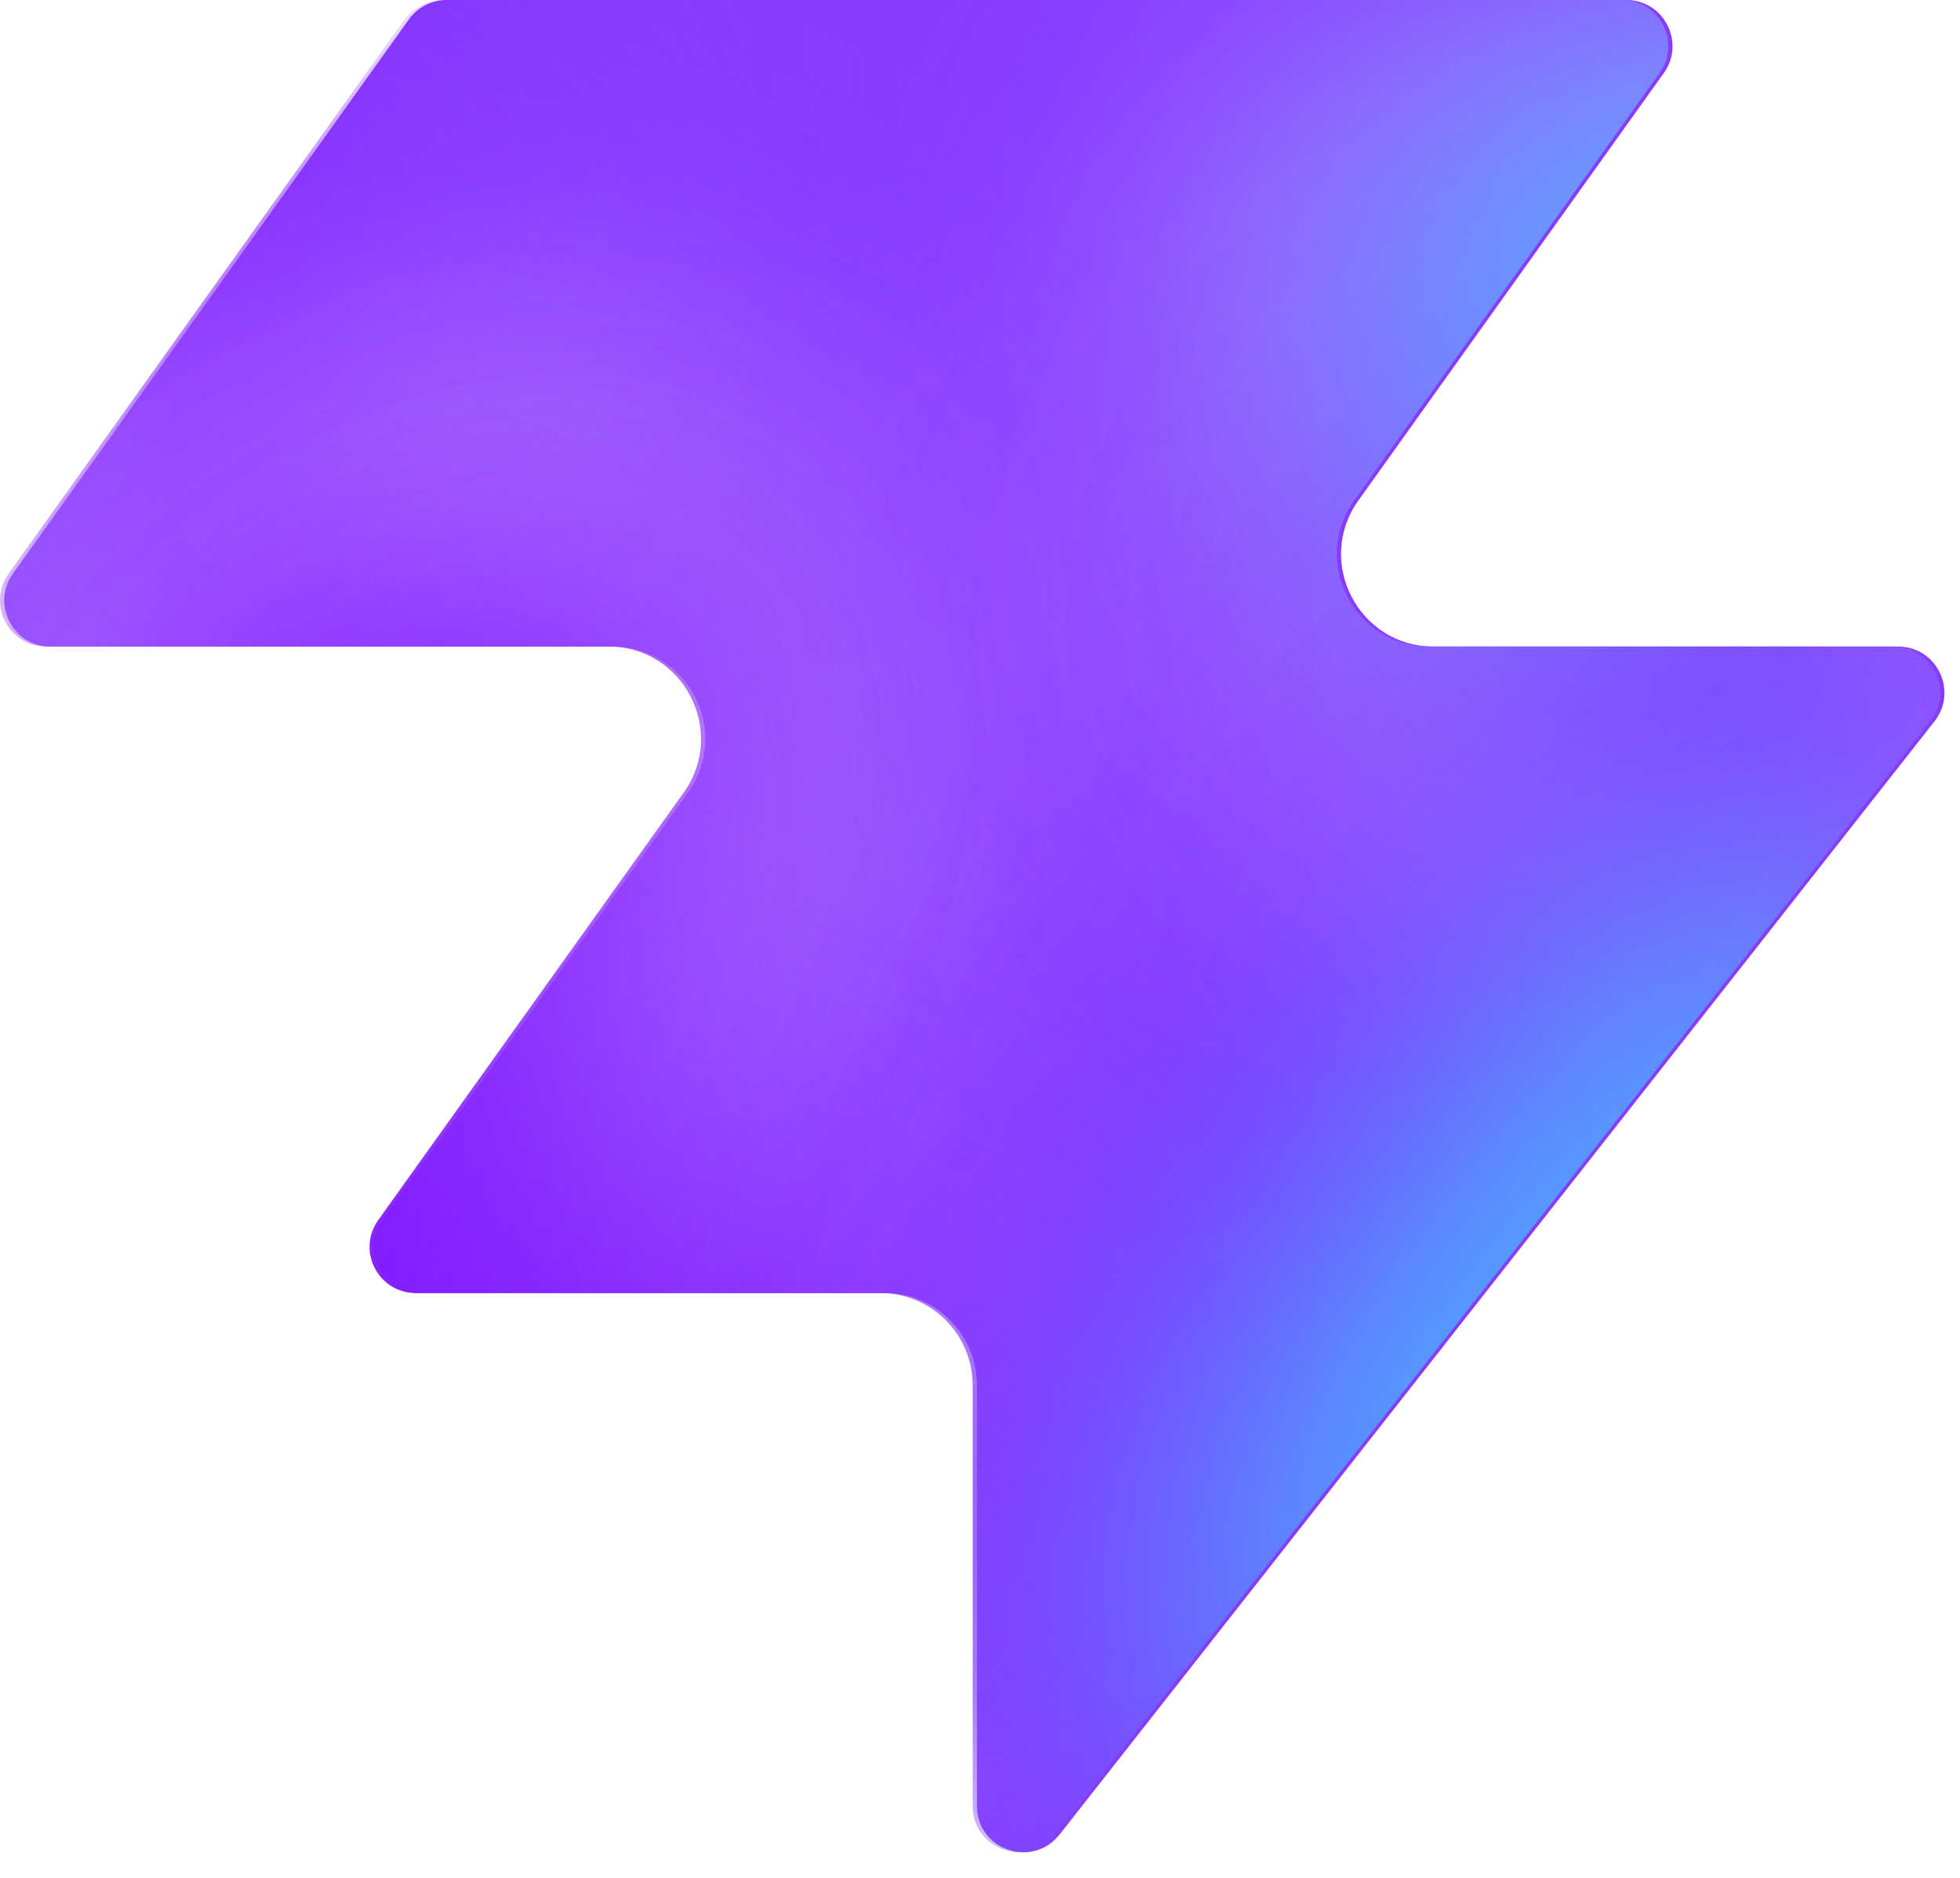
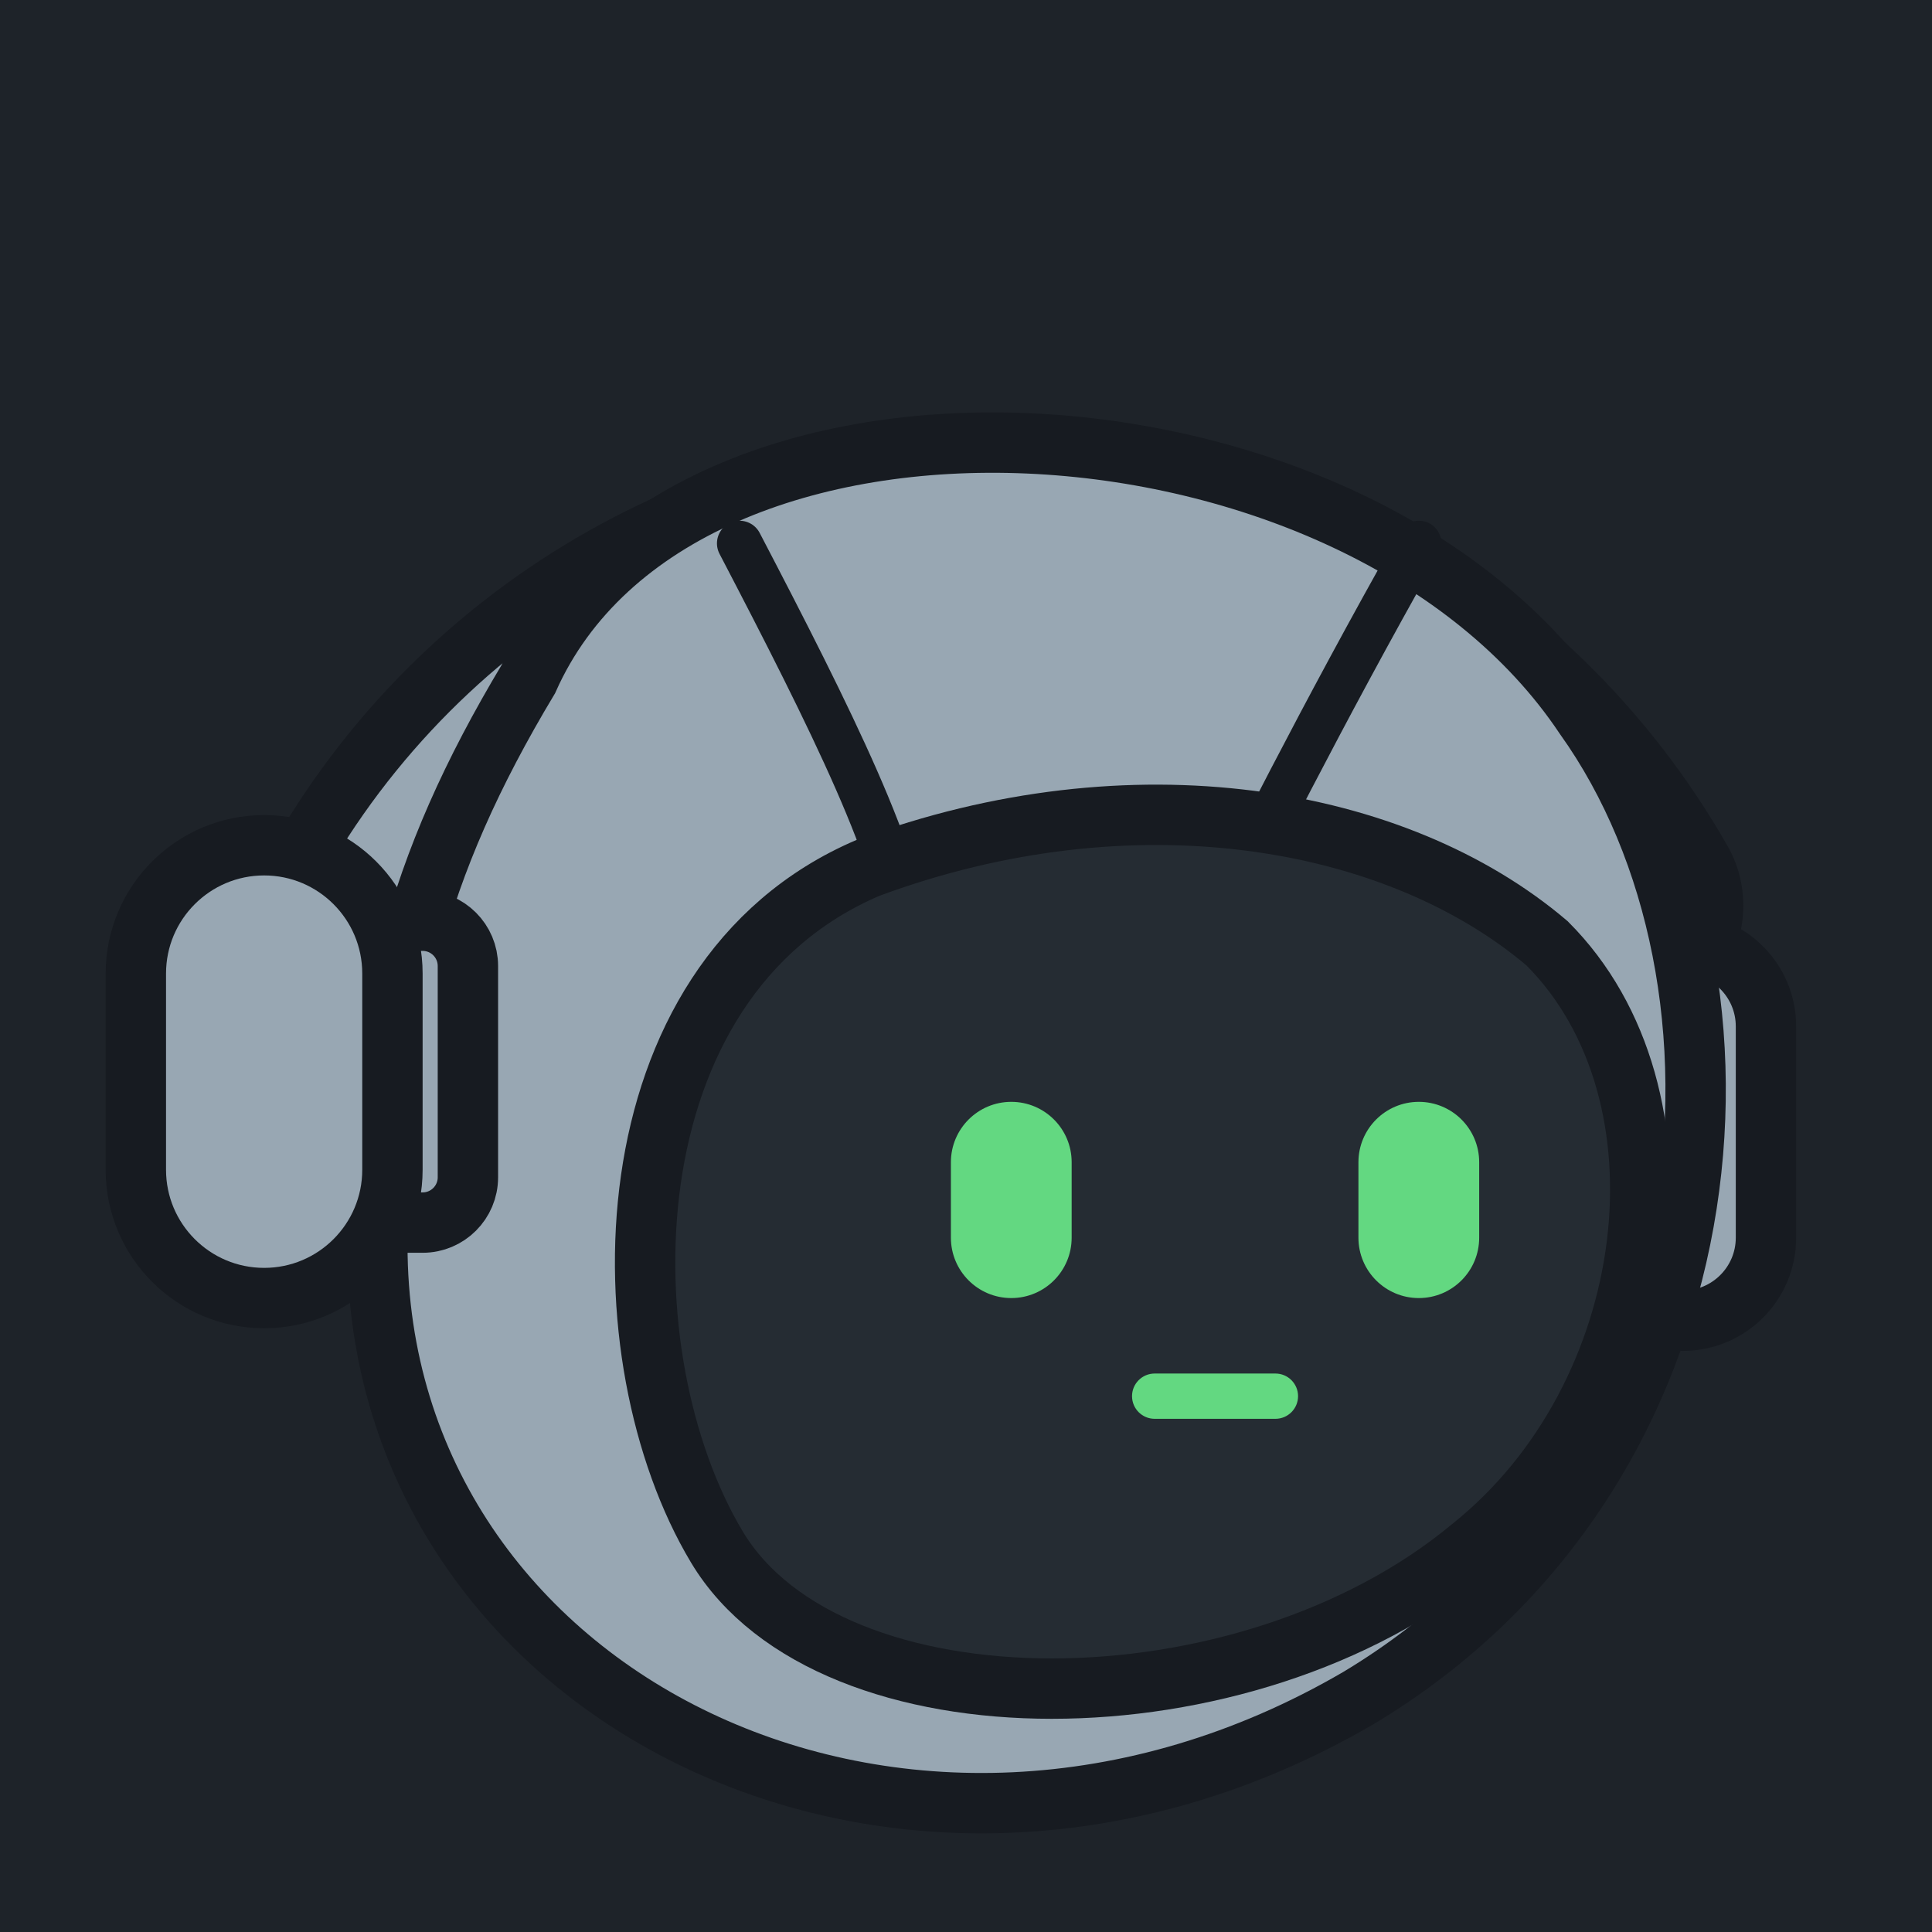
- <svg xmlns="http://www.w3.org/2000/svg" width="48" height="46" fill="none" viewBox="0 0 48 46">
-   <path fill="#863bff" d="M25.946 44.938c-.664.845-2.021.375-2.021-.698V33.937a2.26 2.26 0 0 0-2.262-2.262H10.287c-.92 0-1.456-1.04-.92-1.788l7.48-10.471c1.07-1.497 0-3.578-1.842-3.578H1.237c-.92 0-1.456-1.04-.92-1.788L10.013.474c.214-.297.556-.474.92-.474h28.894c.92 0 1.456 1.04.92 1.788l-7.48 10.471c-1.07 1.498 0 3.579 1.842 3.579h11.377c.943 0 1.473 1.088.89 1.83L25.947 44.94z" style="fill:#863bff;fill:color(display-p3 .525 .23 1);fill-opacity:1" />
-   <mask id="a" width="48" height="46" x="0" y="0" maskUnits="userSpaceOnUse" style="mask-type:alpha">
-     <path fill="#000" d="M25.842 44.938c-.664.844-2.021.375-2.021-.698V33.937a2.26 2.26 0 0 0-2.262-2.262H10.183c-.92 0-1.456-1.04-.92-1.788l7.48-10.471c1.07-1.498 0-3.579-1.842-3.579H1.133c-.92 0-1.456-1.04-.92-1.787L9.91.473c.214-.297.556-.474.92-.474h28.894c.92 0 1.456 1.04.92 1.788l-7.48 10.471c-1.07 1.498 0 3.578 1.842 3.578h11.377c.943 0 1.473 1.088.89 1.832L25.843 44.94z" style="fill:#000;fill-opacity:1" />
-   </mask>
-   <g mask="url(#a)">
-     <g filter="url(#b)">
-       <ellipse cx="5.508" cy="14.704" fill="#ede6ff" rx="5.508" ry="14.704" style="fill:#ede6ff;fill:color(display-p3 .927 .903 1);fill-opacity:1" transform="matrix(.00324 1 1 -.00324 -4.47 31.516)" />
-     </g>
-     <g filter="url(#c)">
-       <ellipse cx="10.399" cy="29.851" fill="#ede6ff" rx="10.399" ry="29.851" style="fill:#ede6ff;fill:color(display-p3 .927 .903 1);fill-opacity:1" transform="matrix(.00324 1 1 -.00324 -39.328 7.883)" />
-     </g>
-     <g filter="url(#d)">
-       <ellipse cx="5.508" cy="30.487" fill="#7e14ff" rx="5.508" ry="30.487" style="fill:#7e14ff;fill:color(display-p3 .492 .077 1);fill-opacity:1" transform="rotate(89.814 -25.913 -14.639)scale(1 -1)" />
-     </g>
-     <g filter="url(#e)">
-       <ellipse cx="5.508" cy="30.599" fill="#7e14ff" rx="5.508" ry="30.599" style="fill:#7e14ff;fill:color(display-p3 .492 .077 1);fill-opacity:1" transform="rotate(89.814 -32.644 -3.334)scale(1 -1)" />
-     </g>
-     <g filter="url(#f)">
-       <ellipse cx="5.508" cy="30.599" fill="#7e14ff" rx="5.508" ry="30.599" style="fill:#7e14ff;fill:color(display-p3 .492 .077 1);fill-opacity:1" transform="matrix(.00324 1 1 -.00324 -34.34 30.47)" />
-     </g>
-     <g filter="url(#g)">
-       <ellipse cx="14.072" cy="22.078" fill="#ede6ff" rx="14.072" ry="22.078" style="fill:#ede6ff;fill:color(display-p3 .927 .903 1);fill-opacity:1" transform="rotate(93.35 24.506 48.493)scale(-1 1)" />
-     </g>
-     <g filter="url(#h)">
-       <ellipse cx="3.47" cy="21.501" fill="#7e14ff" rx="3.47" ry="21.501" style="fill:#7e14ff;fill:color(display-p3 .492 .077 1);fill-opacity:1" transform="rotate(89.009 28.708 47.59)scale(-1 1)" />
-     </g>
-     <g filter="url(#i)">
-       <ellipse cx="3.47" cy="21.501" fill="#7e14ff" rx="3.47" ry="21.501" style="fill:#7e14ff;fill:color(display-p3 .492 .077 1);fill-opacity:1" transform="rotate(89.009 28.708 47.59)scale(-1 1)" />
-     </g>
-     <g filter="url(#j)">
-       <ellipse cx=".387" cy="8.972" fill="#7e14ff" rx="4.407" ry="29.108" style="fill:#7e14ff;fill:color(display-p3 .492 .077 1);fill-opacity:1" transform="rotate(39.51 .387 8.972)" />
-     </g>
-     <g filter="url(#k)">
-       <ellipse cx="47.523" cy="-6.092" fill="#7e14ff" rx="4.407" ry="29.108" style="fill:#7e14ff;fill:color(display-p3 .492 .077 1);fill-opacity:1" transform="rotate(37.892 47.523 -6.092)" />
-     </g>
-     <g filter="url(#l)">
-       <ellipse cx="41.412" cy="6.333" fill="#47bfff" rx="5.971" ry="9.665" style="fill:#47bfff;fill:color(display-p3 .28 .748 1);fill-opacity:1" transform="rotate(37.892 41.412 6.333)" />
-     </g>
-     <g filter="url(#m)">
-       <ellipse cx="-1.879" cy="38.332" fill="#7e14ff" rx="4.407" ry="29.108" style="fill:#7e14ff;fill:color(display-p3 .492 .077 1);fill-opacity:1" transform="rotate(37.892 -1.88 38.332)" />
-     </g>
-     <g filter="url(#n)">
-       <ellipse cx="-1.879" cy="38.332" fill="#7e14ff" rx="4.407" ry="29.108" style="fill:#7e14ff;fill:color(display-p3 .492 .077 1);fill-opacity:1" transform="rotate(37.892 -1.88 38.332)" />
-     </g>
-     <g filter="url(#o)">
-       <ellipse cx="35.651" cy="29.907" fill="#7e14ff" rx="4.407" ry="29.108" style="fill:#7e14ff;fill:color(display-p3 .492 .077 1);fill-opacity:1" transform="rotate(37.892 35.651 29.907)" />
-     </g>
-     <g filter="url(#p)">
-       <ellipse cx="38.418" cy="32.4" fill="#47bfff" rx="5.971" ry="15.297" style="fill:#47bfff;fill:color(display-p3 .28 .748 1);fill-opacity:1" transform="rotate(37.892 38.418 32.4)" />
-     </g>
-   </g>
-   <defs>
-     <filter id="b" width="60.045" height="41.654" x="-19.77" y="16.149" color-interpolation-filters="sRGB" filterUnits="userSpaceOnUse">
-       <feFlood flood-opacity="0" result="BackgroundImageFix" />
-       <feBlend in="SourceGraphic" in2="BackgroundImageFix" result="shape" />
-       <feGaussianBlur result="effect1_foregroundBlur_2002_17158" stdDeviation="7.659" />
-     </filter>
-     <filter id="c" width="90.34" height="51.437" x="-54.613" y="-7.533" color-interpolation-filters="sRGB" filterUnits="userSpaceOnUse">
-       <feFlood flood-opacity="0" result="BackgroundImageFix" />
-       <feBlend in="SourceGraphic" in2="BackgroundImageFix" result="shape" />
-       <feGaussianBlur result="effect1_foregroundBlur_2002_17158" stdDeviation="7.659" />
-     </filter>
-     <filter id="d" width="79.355" height="29.4" x="-49.64" y="2.03" color-interpolation-filters="sRGB" filterUnits="userSpaceOnUse">
-       <feFlood flood-opacity="0" result="BackgroundImageFix" />
-       <feBlend in="SourceGraphic" in2="BackgroundImageFix" result="shape" />
-       <feGaussianBlur result="effect1_foregroundBlur_2002_17158" stdDeviation="4.596" />
-     </filter>
-     <filter id="e" width="79.579" height="29.4" x="-45.045" y="20.029" color-interpolation-filters="sRGB" filterUnits="userSpaceOnUse">
-       <feFlood flood-opacity="0" result="BackgroundImageFix" />
-       <feBlend in="SourceGraphic" in2="BackgroundImageFix" result="shape" />
-       <feGaussianBlur result="effect1_foregroundBlur_2002_17158" stdDeviation="4.596" />
-     </filter>
-     <filter id="f" width="79.579" height="29.4" x="-43.513" y="21.178" color-interpolation-filters="sRGB" filterUnits="userSpaceOnUse">
-       <feFlood flood-opacity="0" result="BackgroundImageFix" />
-       <feBlend in="SourceGraphic" in2="BackgroundImageFix" result="shape" />
-       <feGaussianBlur result="effect1_foregroundBlur_2002_17158" stdDeviation="4.596" />
-     </filter>
-     <filter id="g" width="74.749" height="58.852" x="15.756" y="-17.901" color-interpolation-filters="sRGB" filterUnits="userSpaceOnUse">
-       <feFlood flood-opacity="0" result="BackgroundImageFix" />
-       <feBlend in="SourceGraphic" in2="BackgroundImageFix" result="shape" />
-       <feGaussianBlur result="effect1_foregroundBlur_2002_17158" stdDeviation="7.659" />
-     </filter>
-     <filter id="h" width="61.377" height="25.362" x="23.548" y="2.284" color-interpolation-filters="sRGB" filterUnits="userSpaceOnUse">
-       <feFlood flood-opacity="0" result="BackgroundImageFix" />
-       <feBlend in="SourceGraphic" in2="BackgroundImageFix" result="shape" />
-       <feGaussianBlur result="effect1_foregroundBlur_2002_17158" stdDeviation="4.596" />
-     </filter>
-     <filter id="i" width="61.377" height="25.362" x="23.548" y="2.284" color-interpolation-filters="sRGB" filterUnits="userSpaceOnUse">
-       <feFlood flood-opacity="0" result="BackgroundImageFix" />
-       <feBlend in="SourceGraphic" in2="BackgroundImageFix" result="shape" />
-       <feGaussianBlur result="effect1_foregroundBlur_2002_17158" stdDeviation="4.596" />
-     </filter>
-     <filter id="j" width="56.045" height="63.649" x="-27.636" y="-22.853" color-interpolation-filters="sRGB" filterUnits="userSpaceOnUse">
-       <feFlood flood-opacity="0" result="BackgroundImageFix" />
-       <feBlend in="SourceGraphic" in2="BackgroundImageFix" result="shape" />
-       <feGaussianBlur result="effect1_foregroundBlur_2002_17158" stdDeviation="4.596" />
-     </filter>
-     <filter id="k" width="54.814" height="64.646" x="20.116" y="-38.415" color-interpolation-filters="sRGB" filterUnits="userSpaceOnUse">
-       <feFlood flood-opacity="0" result="BackgroundImageFix" />
-       <feBlend in="SourceGraphic" in2="BackgroundImageFix" result="shape" />
-       <feGaussianBlur result="effect1_foregroundBlur_2002_17158" stdDeviation="4.596" />
-     </filter>
-     <filter id="l" width="33.541" height="35.313" x="24.641" y="-11.323" color-interpolation-filters="sRGB" filterUnits="userSpaceOnUse">
-       <feFlood flood-opacity="0" result="BackgroundImageFix" />
-       <feBlend in="SourceGraphic" in2="BackgroundImageFix" result="shape" />
-       <feGaussianBlur result="effect1_foregroundBlur_2002_17158" stdDeviation="4.596" />
-     </filter>
-     <filter id="m" width="54.814" height="64.646" x="-29.286" y="6.009" color-interpolation-filters="sRGB" filterUnits="userSpaceOnUse">
-       <feFlood flood-opacity="0" result="BackgroundImageFix" />
-       <feBlend in="SourceGraphic" in2="BackgroundImageFix" result="shape" />
-       <feGaussianBlur result="effect1_foregroundBlur_2002_17158" stdDeviation="4.596" />
-     </filter>
-     <filter id="n" width="54.814" height="64.646" x="-29.286" y="6.009" color-interpolation-filters="sRGB" filterUnits="userSpaceOnUse">
-       <feFlood flood-opacity="0" result="BackgroundImageFix" />
-       <feBlend in="SourceGraphic" in2="BackgroundImageFix" result="shape" />
-       <feGaussianBlur result="effect1_foregroundBlur_2002_17158" stdDeviation="4.596" />
-     </filter>
-     <filter id="o" width="54.814" height="64.646" x="8.244" y="-2.416" color-interpolation-filters="sRGB" filterUnits="userSpaceOnUse">
-       <feFlood flood-opacity="0" result="BackgroundImageFix" />
-       <feBlend in="SourceGraphic" in2="BackgroundImageFix" result="shape" />
-       <feGaussianBlur result="effect1_foregroundBlur_2002_17158" stdDeviation="4.596" />
-     </filter>
-     <filter id="p" width="39.409" height="43.623" x="18.713" y="10.588" color-interpolation-filters="sRGB" filterUnits="userSpaceOnUse">
-       <feFlood flood-opacity="0" result="BackgroundImageFix" />
-       <feBlend in="SourceGraphic" in2="BackgroundImageFix" result="shape" />
-       <feGaussianBlur result="effect1_foregroundBlur_2002_17158" stdDeviation="4.596" />
-     </filter>
-   </defs>
+ <svg xmlns="http://www.w3.org/2000/svg" viewBox="0 0 256 256" width="100%" height="100%">
+   <rect width="256" height="256" fill="#1e2329" />
+   <path d="M 45,130 A 95,95 0 0,1 215,120" fill="none" stroke="#171b21" stroke-width="32" stroke-linecap="round" />
+   <path d="M 45,130 A 95,95 0 0,1 215,120" fill="none" stroke="#98a7b3" stroke-width="16" stroke-linecap="round" />
+   <rect x="212" y="125" width="22" height="50" rx="11" fill="#98a7b3" stroke="#171b21" stroke-width="8" />
+   <path d="M 70,90             C 90,45 180,50 210,95             C 235,130 230,195 180,225             C 120,260 50,225 50,165             C 50,135 55,115 70,90 Z" fill="#98a7b3" stroke="#171b21" stroke-width="8" />
+   <rect x="38" y="122" width="24" height="40" rx="6" fill="#98a7b3" stroke="#171b21" stroke-width="8" />
+   <rect x="18" y="112" width="34" height="60" rx="17" fill="#98a7b3" stroke="#171b21" stroke-width="8" />
+   <path d="M 98,72 C 110,95 120,115 120,125" fill="none" stroke="#171b21" stroke-width="6" stroke-linecap="round" />
+   <path d="M 188,72 C 175,95 165,115 160,125" fill="none" stroke="#171b21" stroke-width="6" stroke-linecap="round" />
+   <path d="M 115,115             C 150,102 185,108 205,125             C 225,145 220,185 195,205             C 165,230 110,230 95,205             C 80,180 80,130 115,115 Z" fill="#252c33" stroke="#171b21" stroke-width="8" />
+   <rect x="126" y="146" width="16" height="26" rx="8" fill="#63d881" />
+   <rect x="180" y="146" width="16" height="26" rx="8" fill="#63d881" />
+   <rect x="150" y="182" width="22" height="6" rx="3" fill="#63d881" />
</svg>
